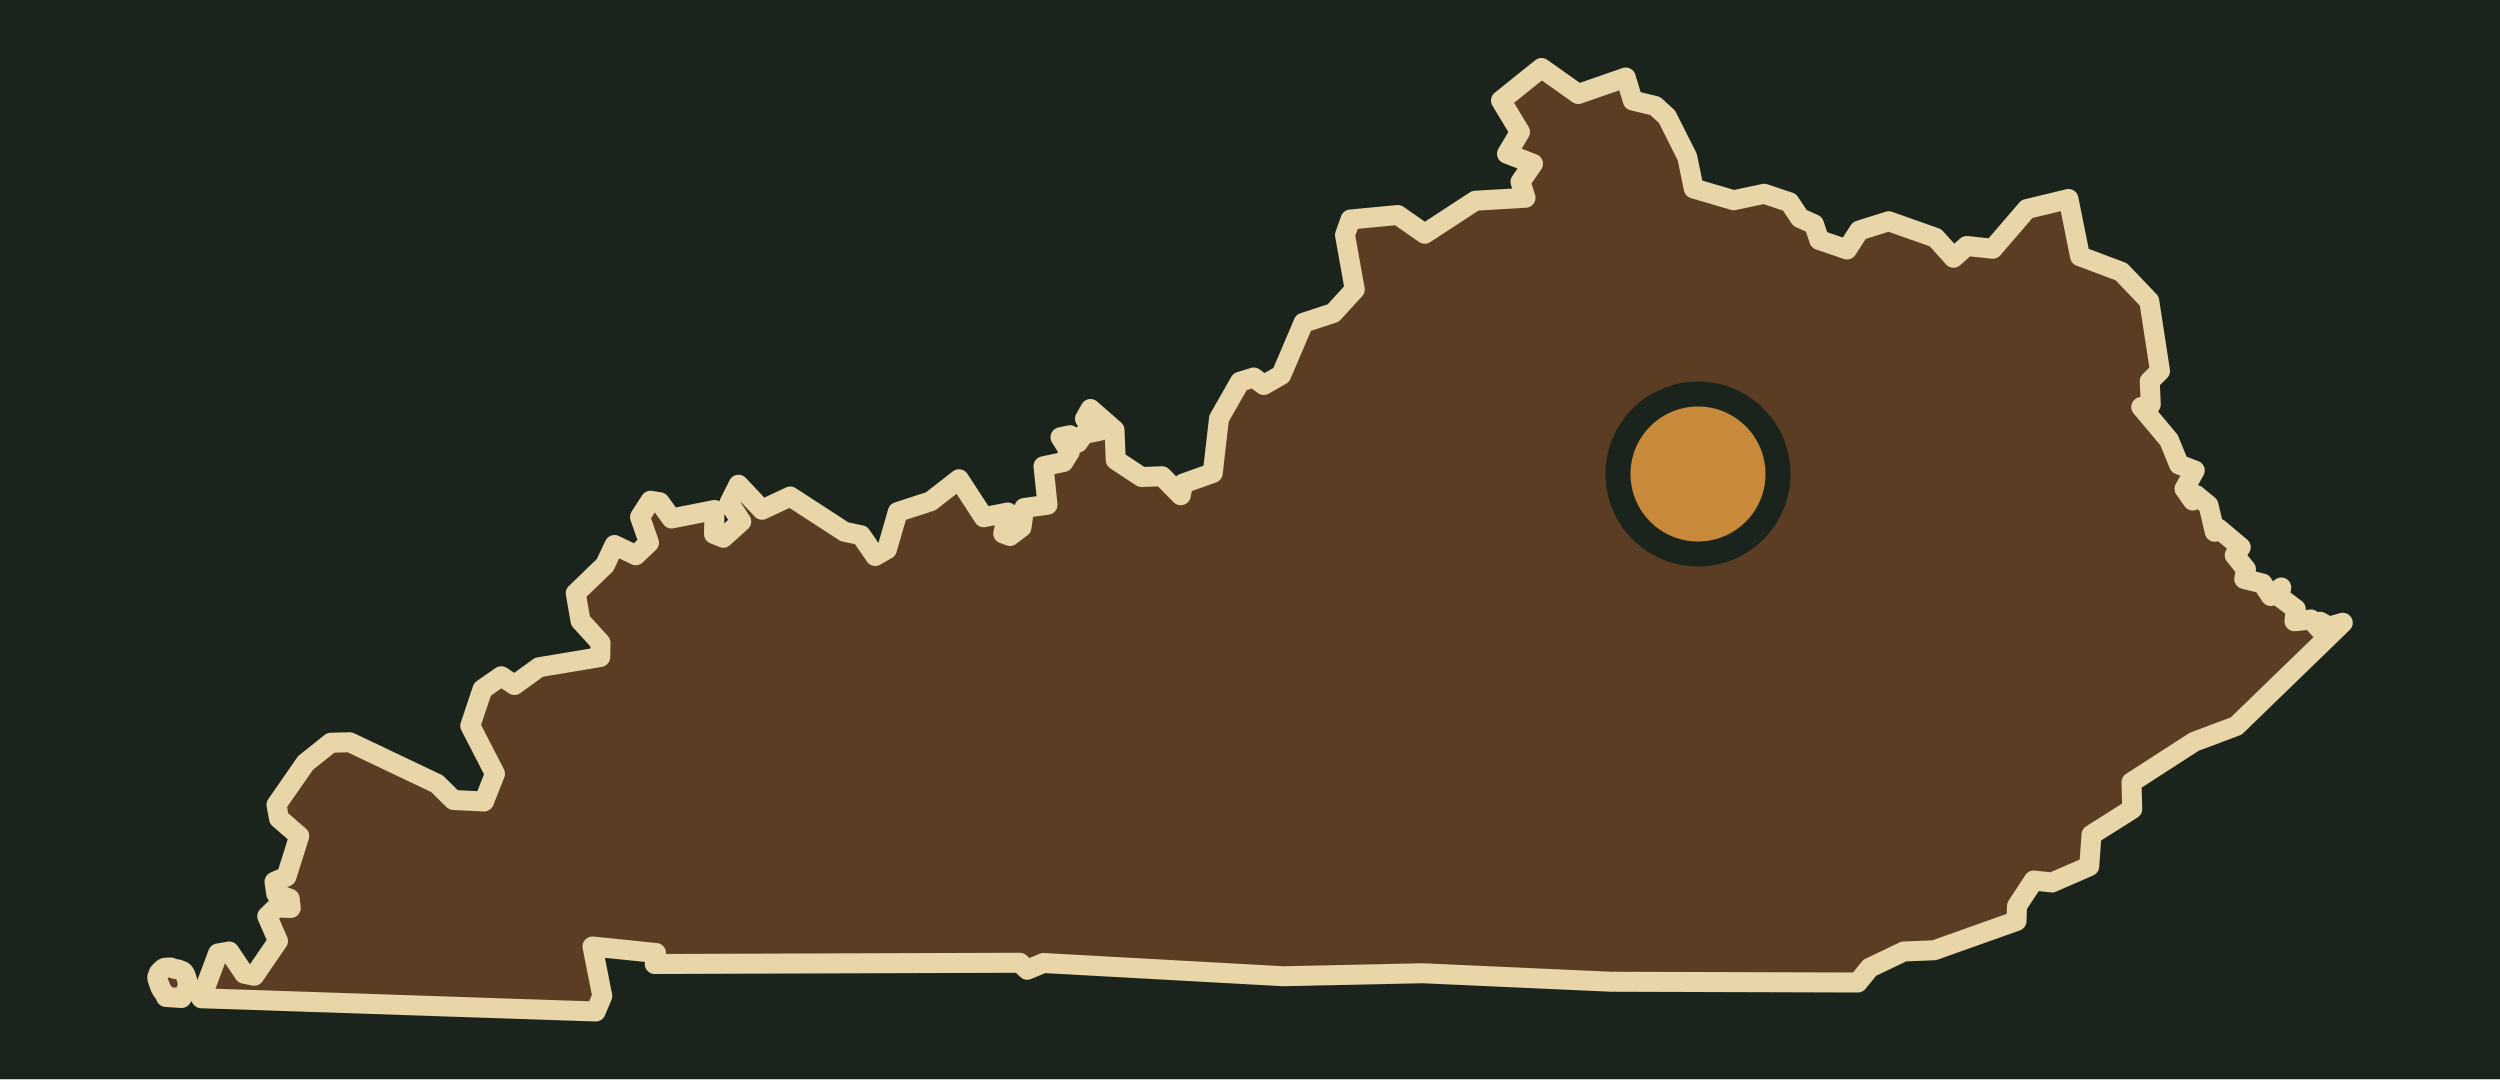
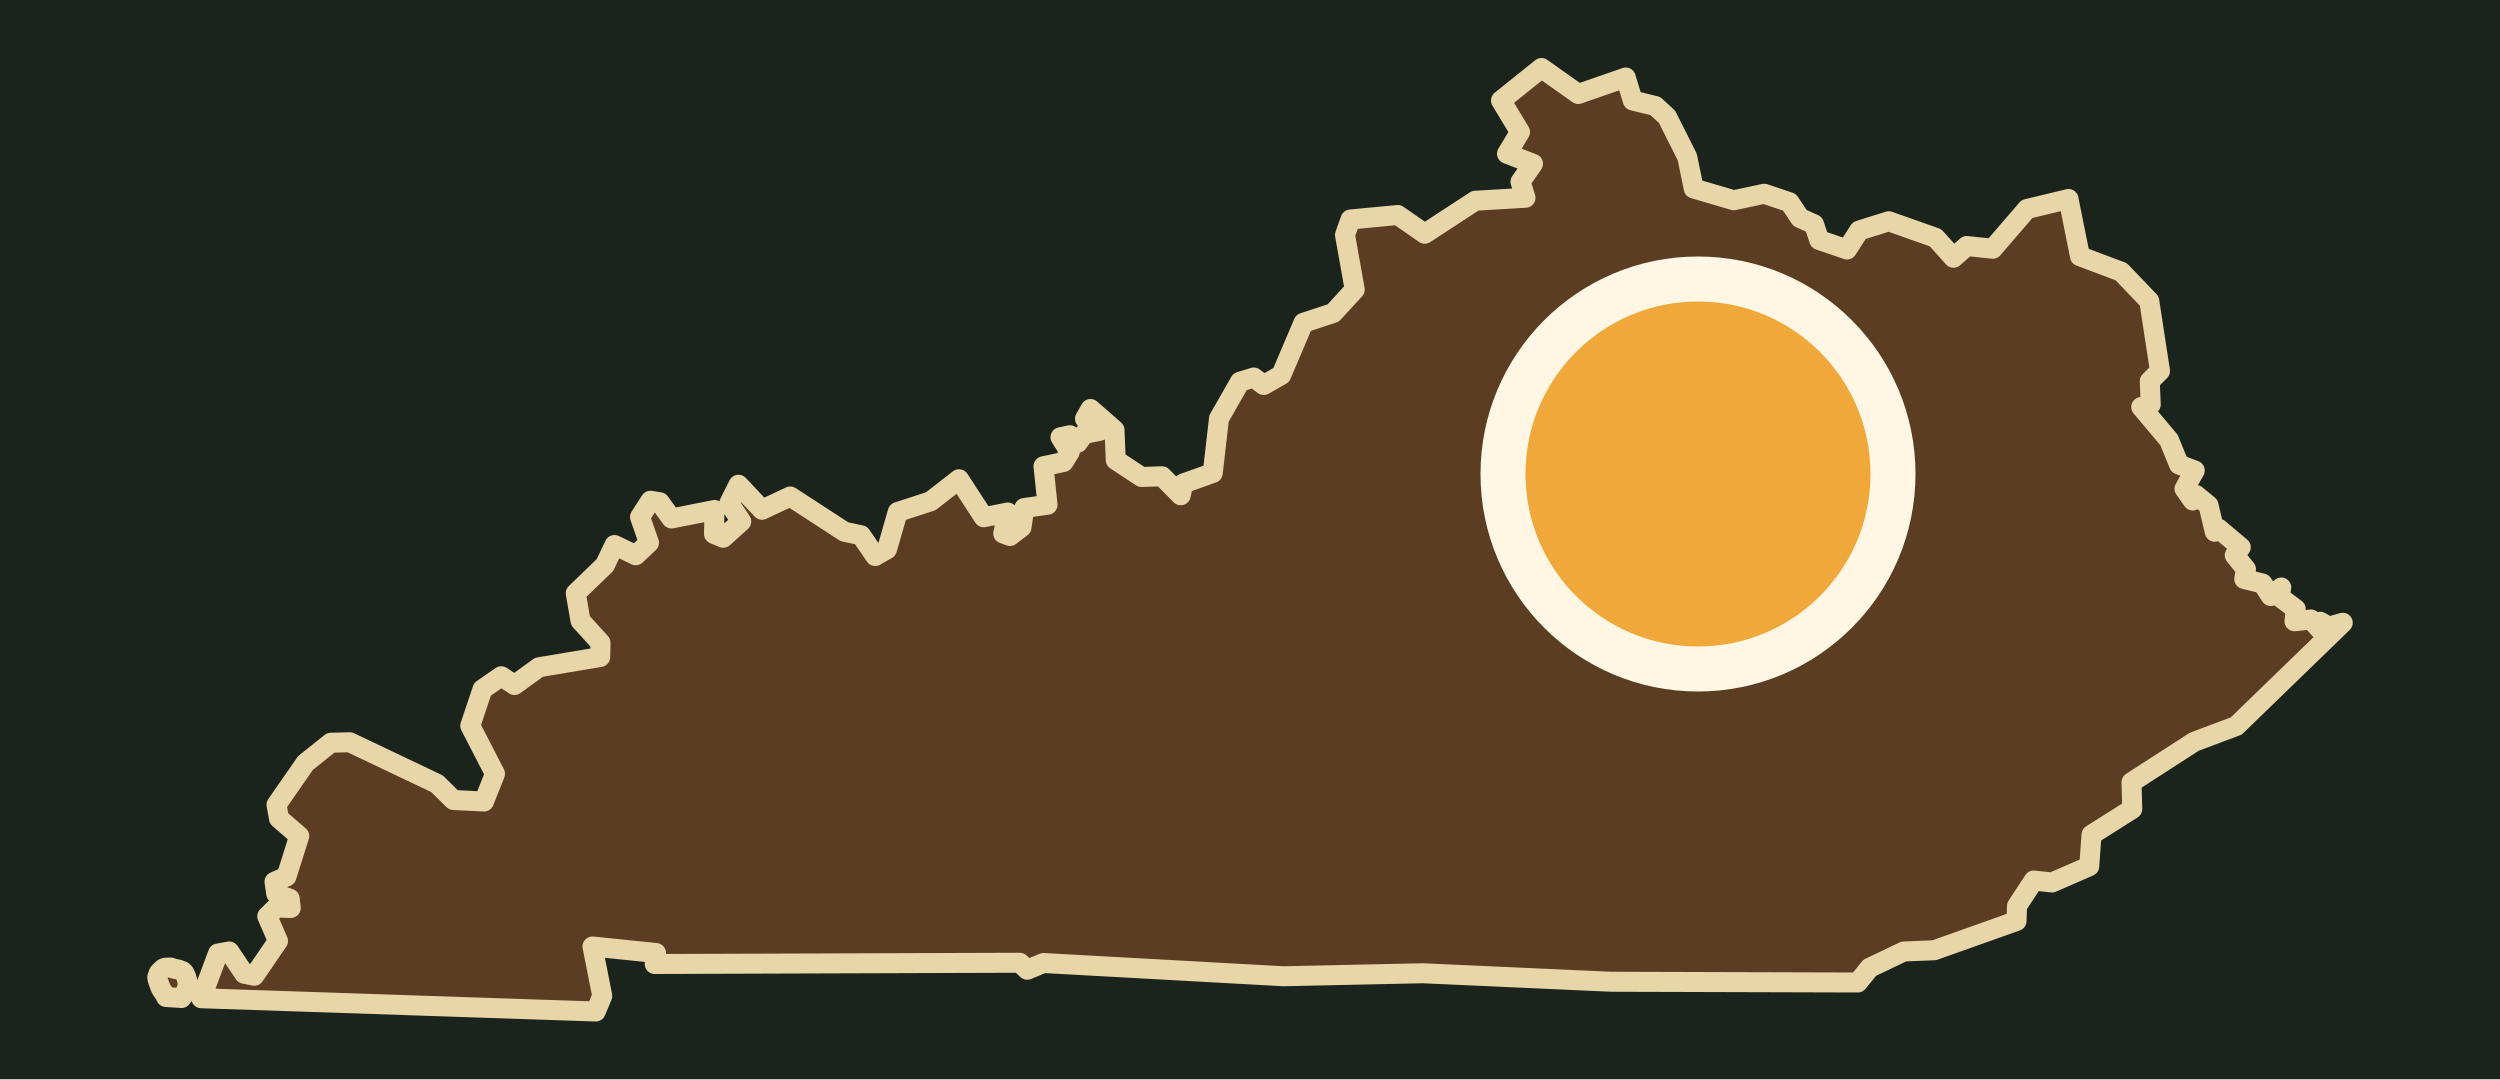
<svg xmlns="http://www.w3.org/2000/svg" viewBox="0 0 1000 431.7">
  <rect width="1000" height="431.7" fill="#1a241c" />
  <path fill="#5a3d22" stroke="#e8d5a8" stroke-width="8" stroke-linejoin="round" fill-rule="evenodd" d="M80.5 399.3L87.2 381.4L91.7 380.6L97.7 389.5L101.7 390.3L111.2 376.4L106.9 366.5L110.5 363.0L116.3 363.2L115.9 359.5L110.5 357.5L109.8 352.7L114.6 350.6L119.7 334.4L111.6 327.4L110.6 321.9L122.2 305.2L132.3 297.1L139.9 296.9L174.8 313.5L181.4 320.0L193.6 320.6L198.0 309.5L188.1 290.3L193.0 275.7L200.5 270.5L205.8 274.0L215.6 266.9L240.1 262.8L240.2 257.1L232.2 248.3L230.3 237.3L242.0 226.0L245.8 218.0L254.3 222.1L259.6 217.1L256.0 206.8L260.2 200.3L263.9 200.9L268.6 207.4L285.8 204.0L285.6 213.6L289.3 215.1L296.5 208.6L291.7 201.3L295.4 193.9L304.8 203.9L316.1 198.6L337.8 212.7L344.4 214.1L350.1 222.4L354.8 219.7L359.1 204.8L372.3 200.5L383.6 191.7L393.5 206.9L403.1 205.0L401.3 213.4L404.0 214.4L408.6 210.9L409.7 203.2L419.0 201.9L417.4 186.5L425.4 184.8L427.9 180.8L424.2 174.9L428.0 174.1L431.1 177.1L433.6 173.6L440.0 172.3L434.0 167.5L436.2 163.6L445.8 172.0L446.3 184.0L456.6 190.8L464.8 190.5L472.3 198.1L473.3 193.4L485.1 189.2L487.6 167.4L496.0 152.7L501.5 151.0L505.5 154.0L512.5 150.0L521.4 129.1L533.3 125.2L541.9 115.8L538.0 94.0L540.2 87.8L559.1 86.0L569.9 93.5L590.1 80.3L610.2 79.1L608.2 72.7L613.2 65.5L602.8 61.5L608.0 52.8L600.4 40.2L616.6 27.2L631.3 37.6L650.3 31.0L653.1 40.2L662.1 42.4L666.8 46.7L674.9 62.8L677.5 75.4L693.5 80.1L705.7 77.5L715.8 80.9L720.0 87.2L725.6 89.7L727.7 96.0L738.8 99.8L743.7 92.2L755.5 88.5L774.2 95.1L781.4 103.1L786.7 98.4L797.1 99.5L810.8 83.6L827.4 79.6L832.0 102.5L848.5 108.7L859.7 120.4L864.0 148.4L859.9 152.5L860.3 161.8L856.5 162.8L867.6 176.0L871.6 185.8L877.9 188.2L873.8 195.5L877.1 200.2L878.4 198.0L883.4 202.1L885.9 212.7L887.5 211.5L896.3 218.9L893.9 222.1L898.4 227.7L897.7 231.6L905.0 233.4L908.3 238.4L912.5 235.0L911.9 238.8L918.3 243.6L917.8 248.5L924.4 247.8L927.8 251.6L928.1 248.7L931.5 250.7L937.1 249.1L894.5 290.4L877.7 296.7L852.6 312.9L852.9 323.6L836.6 333.9L835.7 346.5L820.8 353.0L813.5 352.2L806.8 362.4L806.6 368.4L773.7 380.1L761.5 380.6L747.9 387.1L743.1 393.0L644.5 392.7L569.1 389.3L513.3 390.5L417.4 385.2L410.9 387.9L407.9 385.1L261.9 385.6L262.4 381.2L237.0 378.6L240.9 398.4L238.3 404.6L80.5 399.3ZM62.9 390.9L63.5 389.2L64.0 388.6L65.3 387.4L66.0 387.1L68.2 387.0L69.7 387.5L71.3 387.8L73.1 388.5L73.7 389.1L74.3 390.3L74.9 392.2L75.1 393.7L75.0 394.6L74.2 396.9L72.6 399.2L66.4 398.8L66.0 397.8L64.7 396.0L64.1 394.8L63.1 392.0L62.9 390.9Z" />
-   <circle cx="679.2" cy="189.6" r="32" fill="#c9893a" stroke="#1a241c" stroke-width="10" />
+   <circle cx="679.2" cy="189.6" r="78" fill="#f0a83a" stroke="#fff6e4" stroke-width="18" />
</svg>
